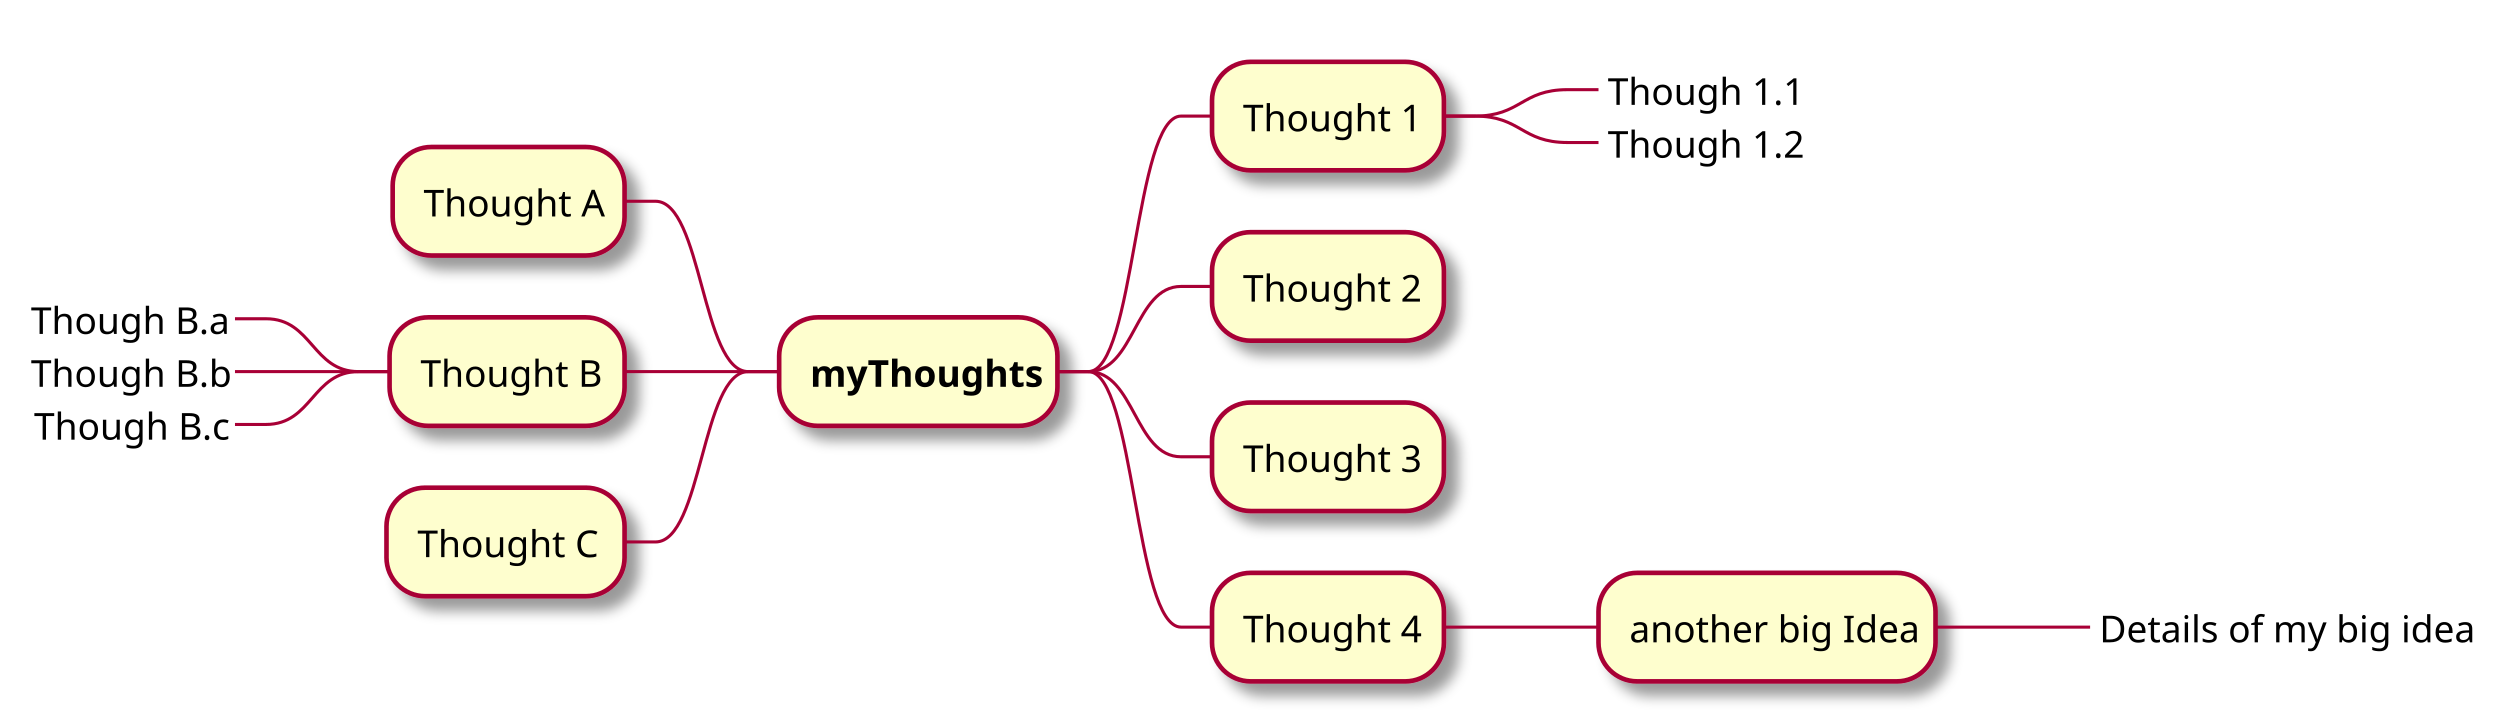
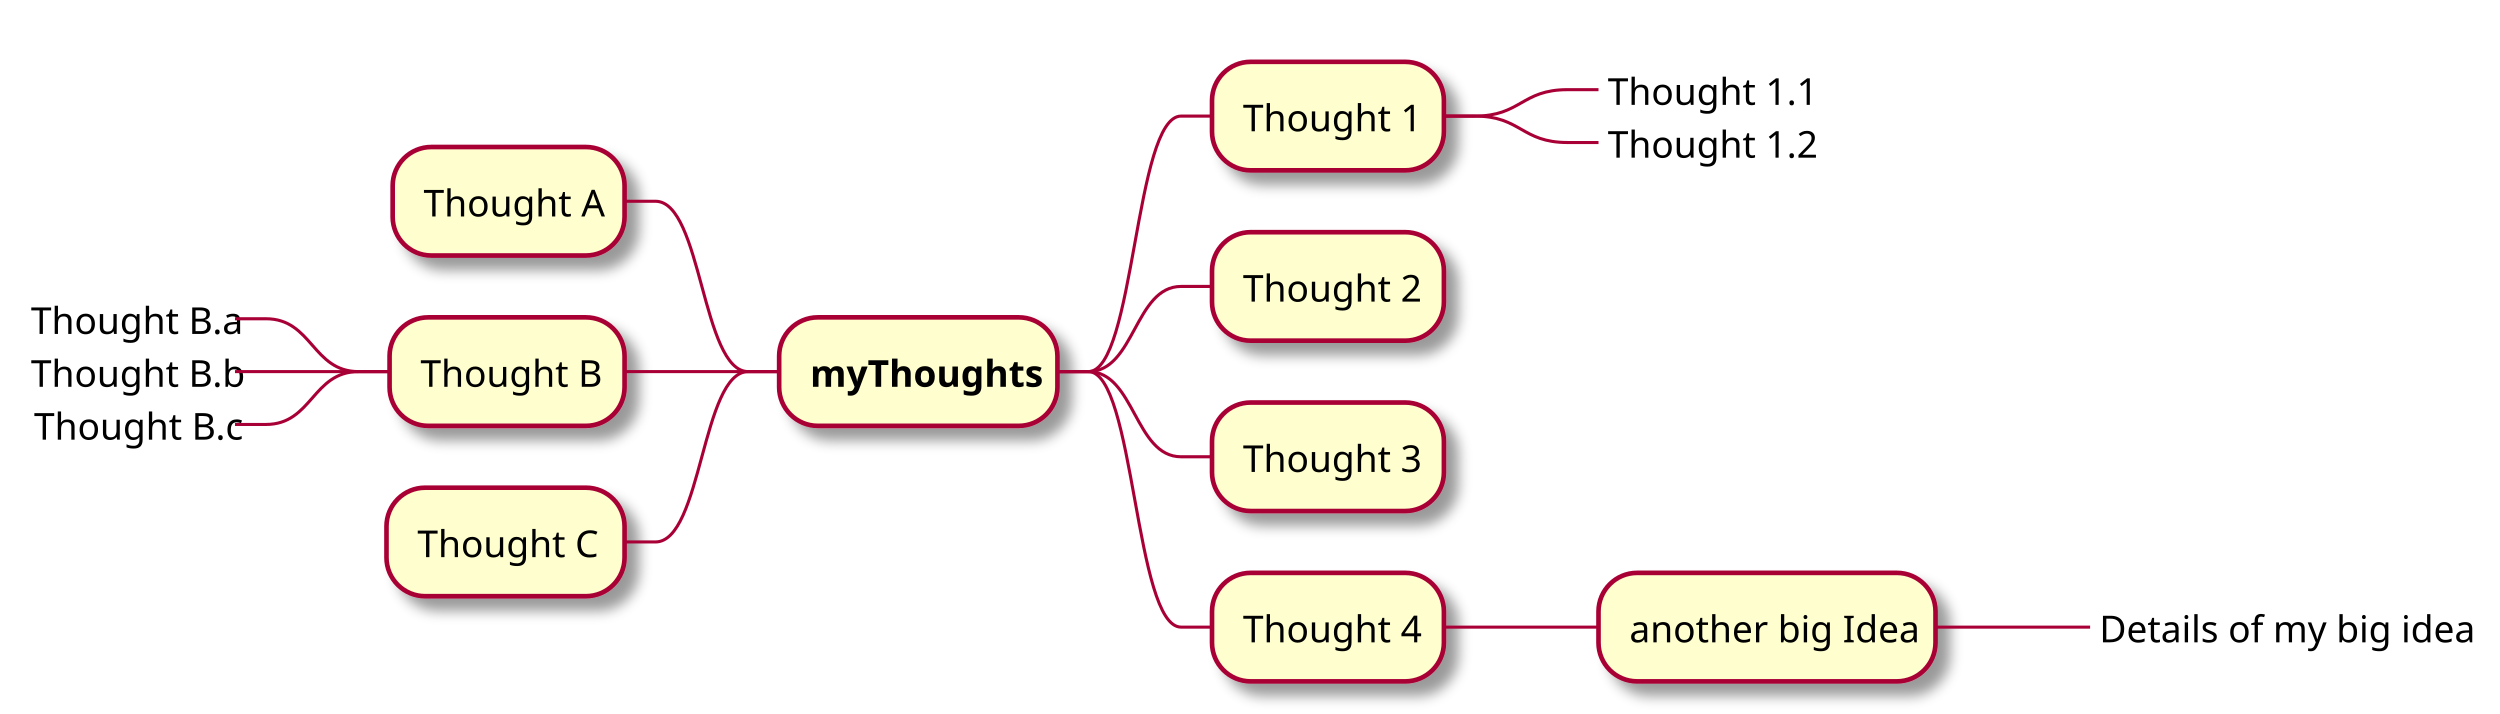
<svg xmlns="http://www.w3.org/2000/svg" contentScriptType="application/ecmascript" contentStyleType="text/css" height="404.25px" preserveAspectRatio="none" style="width:1415px;height:404px;" version="1.1" viewBox="0 0 1415 404" width="1415.75px" zoomAndPan="magnify">
  <defs>
    <filter height="300%" id="f9eobcw4rjnxa" width="300%" x="-1" y="-1">
      <feGaussianBlur result="blurOut" stdDeviation="3.5" />
      <feColorMatrix in="blurOut" result="blurOut2" type="matrix" values="0 0 0 0 0 0 0 0 0 0 0 0 0 0 0 0 0 0 .4 0" />
      <feOffset dx="7.0" dy="7.0" in="blurOut2" result="blurOut3" />
      <feBlend in="SourceGraphic" in2="blurOut3" mode="normal" />
    </filter>
  </defs>
  <g>
    <rect fill="#FEFECE" filter="url(#f9eobcw4rjnxa)" height="61.414" rx="21.875" ry="21.875" style="stroke: #A80036; stroke-width: 2.625;" width="157.5" x="441" y="179.621" />
    <text fill="#000000" font-family="sans-serif" font-size="21" font-weight="bold" lengthAdjust="spacingAndGlyphs" textLength="122.5" x="458.5" y="218.921">myThoughts</text>
    <rect fill="#FEFECE" filter="url(#f9eobcw4rjnxa)" height="61.414" rx="21.875" ry="21.875" style="stroke: #A80036; stroke-width: 2.625;" width="131.25" x="686" y="35" />
    <text fill="#000000" font-family="sans-serif" font-size="21" lengthAdjust="spacingAndGlyphs" textLength="96.25" x="703.5" y="74.3">Thought 1</text>
-     <text fill="#000000" font-family="sans-serif" font-size="21" lengthAdjust="spacingAndGlyphs" textLength="108.5" x="910" y="59.343">Though 1.1</text>
+     <text fill="#000000" font-family="sans-serif" font-size="21" lengthAdjust="spacingAndGlyphs" textLength="108.5" x="910" y="59.343">Thought 1.1</text>
    <path d="M817.25,65.707 L834.75,65.707 C861,65.707 861,50.75 887.25,50.75 L904.75,50.75 " fill="none" style="stroke: #A80036; stroke-width: 1.75;" />
-     <text fill="#000000" font-family="sans-serif" font-size="21" lengthAdjust="spacingAndGlyphs" textLength="108.5" x="910" y="89.257">Though 1.2</text>
+     <text fill="#000000" font-family="sans-serif" font-size="21" lengthAdjust="spacingAndGlyphs" textLength="108.5" x="910" y="89.257">Thought 1.2</text>
    <path d="M817.25,65.707 L834.75,65.707 C861,65.707 861,80.664 887.25,80.664 L904.75,80.664 " fill="none" style="stroke: #A80036; stroke-width: 1.75;" />
    <path d="M598.5,210.328 L616,210.328 C642.25,210.328 642.25,65.707 668.5,65.707 L686,65.707 " fill="none" style="stroke: #A80036; stroke-width: 1.75;" />
    <rect fill="#FEFECE" filter="url(#f9eobcw4rjnxa)" height="61.414" rx="21.875" ry="21.875" style="stroke: #A80036; stroke-width: 2.625;" width="131.25" x="686" y="131.414" />
    <text fill="#000000" font-family="sans-serif" font-size="21" lengthAdjust="spacingAndGlyphs" textLength="96.25" x="703.5" y="170.714">Thought 2</text>
    <path d="M598.5,210.328 L616,210.328 C642.25,210.328 642.25,162.121 668.5,162.121 L686,162.121 " fill="none" style="stroke: #A80036; stroke-width: 1.75;" />
    <rect fill="#FEFECE" filter="url(#f9eobcw4rjnxa)" height="61.414" rx="21.875" ry="21.875" style="stroke: #A80036; stroke-width: 2.625;" width="131.25" x="686" y="227.828" />
    <text fill="#000000" font-family="sans-serif" font-size="21" lengthAdjust="spacingAndGlyphs" textLength="96.25" x="703.5" y="267.128">Thought 3</text>
    <path d="M598.5,210.328 L616,210.328 C642.25,210.328 642.25,258.535 668.5,258.535 L686,258.535 " fill="none" style="stroke: #A80036; stroke-width: 1.75;" />
    <rect fill="#FEFECE" filter="url(#f9eobcw4rjnxa)" height="61.414" rx="21.875" ry="21.875" style="stroke: #A80036; stroke-width: 2.625;" width="131.25" x="686" y="324.242" />
    <text fill="#000000" font-family="sans-serif" font-size="21" lengthAdjust="spacingAndGlyphs" textLength="96.25" x="703.5" y="363.542">Thought 4</text>
    <rect fill="#FEFECE" filter="url(#f9eobcw4rjnxa)" height="61.414" rx="21.875" ry="21.875" style="stroke: #A80036; stroke-width: 2.625;" width="190.75" x="904.75" y="324.242" />
    <text fill="#000000" font-family="sans-serif" font-size="21" lengthAdjust="spacingAndGlyphs" textLength="155.75" x="922.25" y="363.542">another big Idea</text>
    <text fill="#000000" font-family="sans-serif" font-size="21" lengthAdjust="spacingAndGlyphs" textLength="206.5" x="1188.25" y="363.542">Details of my big idea</text>
    <path d="M1095.5,354.949 L1113,354.949 C1139.25,354.949 1139.25,354.949 1165.5,354.949 L1183,354.949 " fill="none" style="stroke: #A80036; stroke-width: 1.75;" />
    <path d="M817.25,354.949 L834.75,354.949 C861,354.949 861,354.949 887.25,354.949 L904.75,354.949 " fill="none" style="stroke: #A80036; stroke-width: 1.75;" />
    <path d="M598.5,210.328 L616,210.328 C642.25,210.328 642.25,354.949 668.5,354.949 L686,354.949 " fill="none" style="stroke: #A80036; stroke-width: 1.75;" />
    <rect fill="#FEFECE" filter="url(#f9eobcw4rjnxa)" height="61.414" rx="21.875" ry="21.875" style="stroke: #A80036; stroke-width: 2.625;" width="131.25" x="222.25" y="83.207" />
    <text fill="#000000" font-family="sans-serif" font-size="21" lengthAdjust="spacingAndGlyphs" textLength="96.25" x="239.75" y="122.507">Thought A</text>
    <path d="M441,210.328 L423.5,210.328 C397.25,210.328 397.25,113.914 371,113.914 L353.5,113.914 " fill="none" style="stroke: #A80036; stroke-width: 1.75;" />
    <rect fill="#FEFECE" filter="url(#f9eobcw4rjnxa)" height="61.414" rx="21.875" ry="21.875" style="stroke: #A80036; stroke-width: 2.625;" width="133" x="220.5" y="179.621" />
    <text fill="#000000" font-family="sans-serif" font-size="21" lengthAdjust="spacingAndGlyphs" textLength="98" x="238" y="218.921">Thought B</text>
-     <text fill="#000000" font-family="sans-serif" font-size="21" lengthAdjust="spacingAndGlyphs" textLength="110.25" x="17.5" y="189.007">Though B.a</text>
+     <text fill="#000000" font-family="sans-serif" font-size="21" lengthAdjust="spacingAndGlyphs" textLength="110.25" x="17.5" y="189.007">Thought B.a</text>
    <path d="M220.5,210.328 L203,210.328 C176.75,210.328 176.75,180.414 150.5,180.414 L133,180.414 " fill="none" style="stroke: #A80036; stroke-width: 1.75;" />
-     <text fill="#000000" font-family="sans-serif" font-size="21" lengthAdjust="spacingAndGlyphs" textLength="110.25" x="17.5" y="218.921">Though B.b</text>
+     <text fill="#000000" font-family="sans-serif" font-size="21" lengthAdjust="spacingAndGlyphs" textLength="110.25" x="17.5" y="218.921">Thought B.b</text>
    <path d="M220.5,210.328 L203,210.328 C176.75,210.328 176.75,210.328 150.5,210.328 L133,210.328 " fill="none" style="stroke: #A80036; stroke-width: 1.75;" />
-     <text fill="#000000" font-family="sans-serif" font-size="21" lengthAdjust="spacingAndGlyphs" textLength="108.5" x="19.25" y="248.835">Though B.c</text>
+     <text fill="#000000" font-family="sans-serif" font-size="21" lengthAdjust="spacingAndGlyphs" textLength="108.5" x="19.25" y="248.835">Thought B.c</text>
    <path d="M220.5,210.328 L203,210.328 C176.75,210.328 176.75,240.242 150.5,240.242 L133,240.242 " fill="none" style="stroke: #A80036; stroke-width: 1.75;" />
    <path d="M441,210.328 L423.5,210.328 C397.25,210.328 397.25,210.328 371,210.328 L353.5,210.328 " fill="none" style="stroke: #A80036; stroke-width: 1.75;" />
    <rect fill="#FEFECE" filter="url(#f9eobcw4rjnxa)" height="61.414" rx="21.875" ry="21.875" style="stroke: #A80036; stroke-width: 2.625;" width="134.75" x="218.75" y="276.035" />
    <text fill="#000000" font-family="sans-serif" font-size="21" lengthAdjust="spacingAndGlyphs" textLength="99.75" x="236.25" y="315.335">Thought C</text>
    <path d="M441,210.328 L423.5,210.328 C397.25,210.328 397.25,306.742 371,306.742 L353.5,306.742 " fill="none" style="stroke: #A80036; stroke-width: 1.75;" />
  </g>
</svg>
